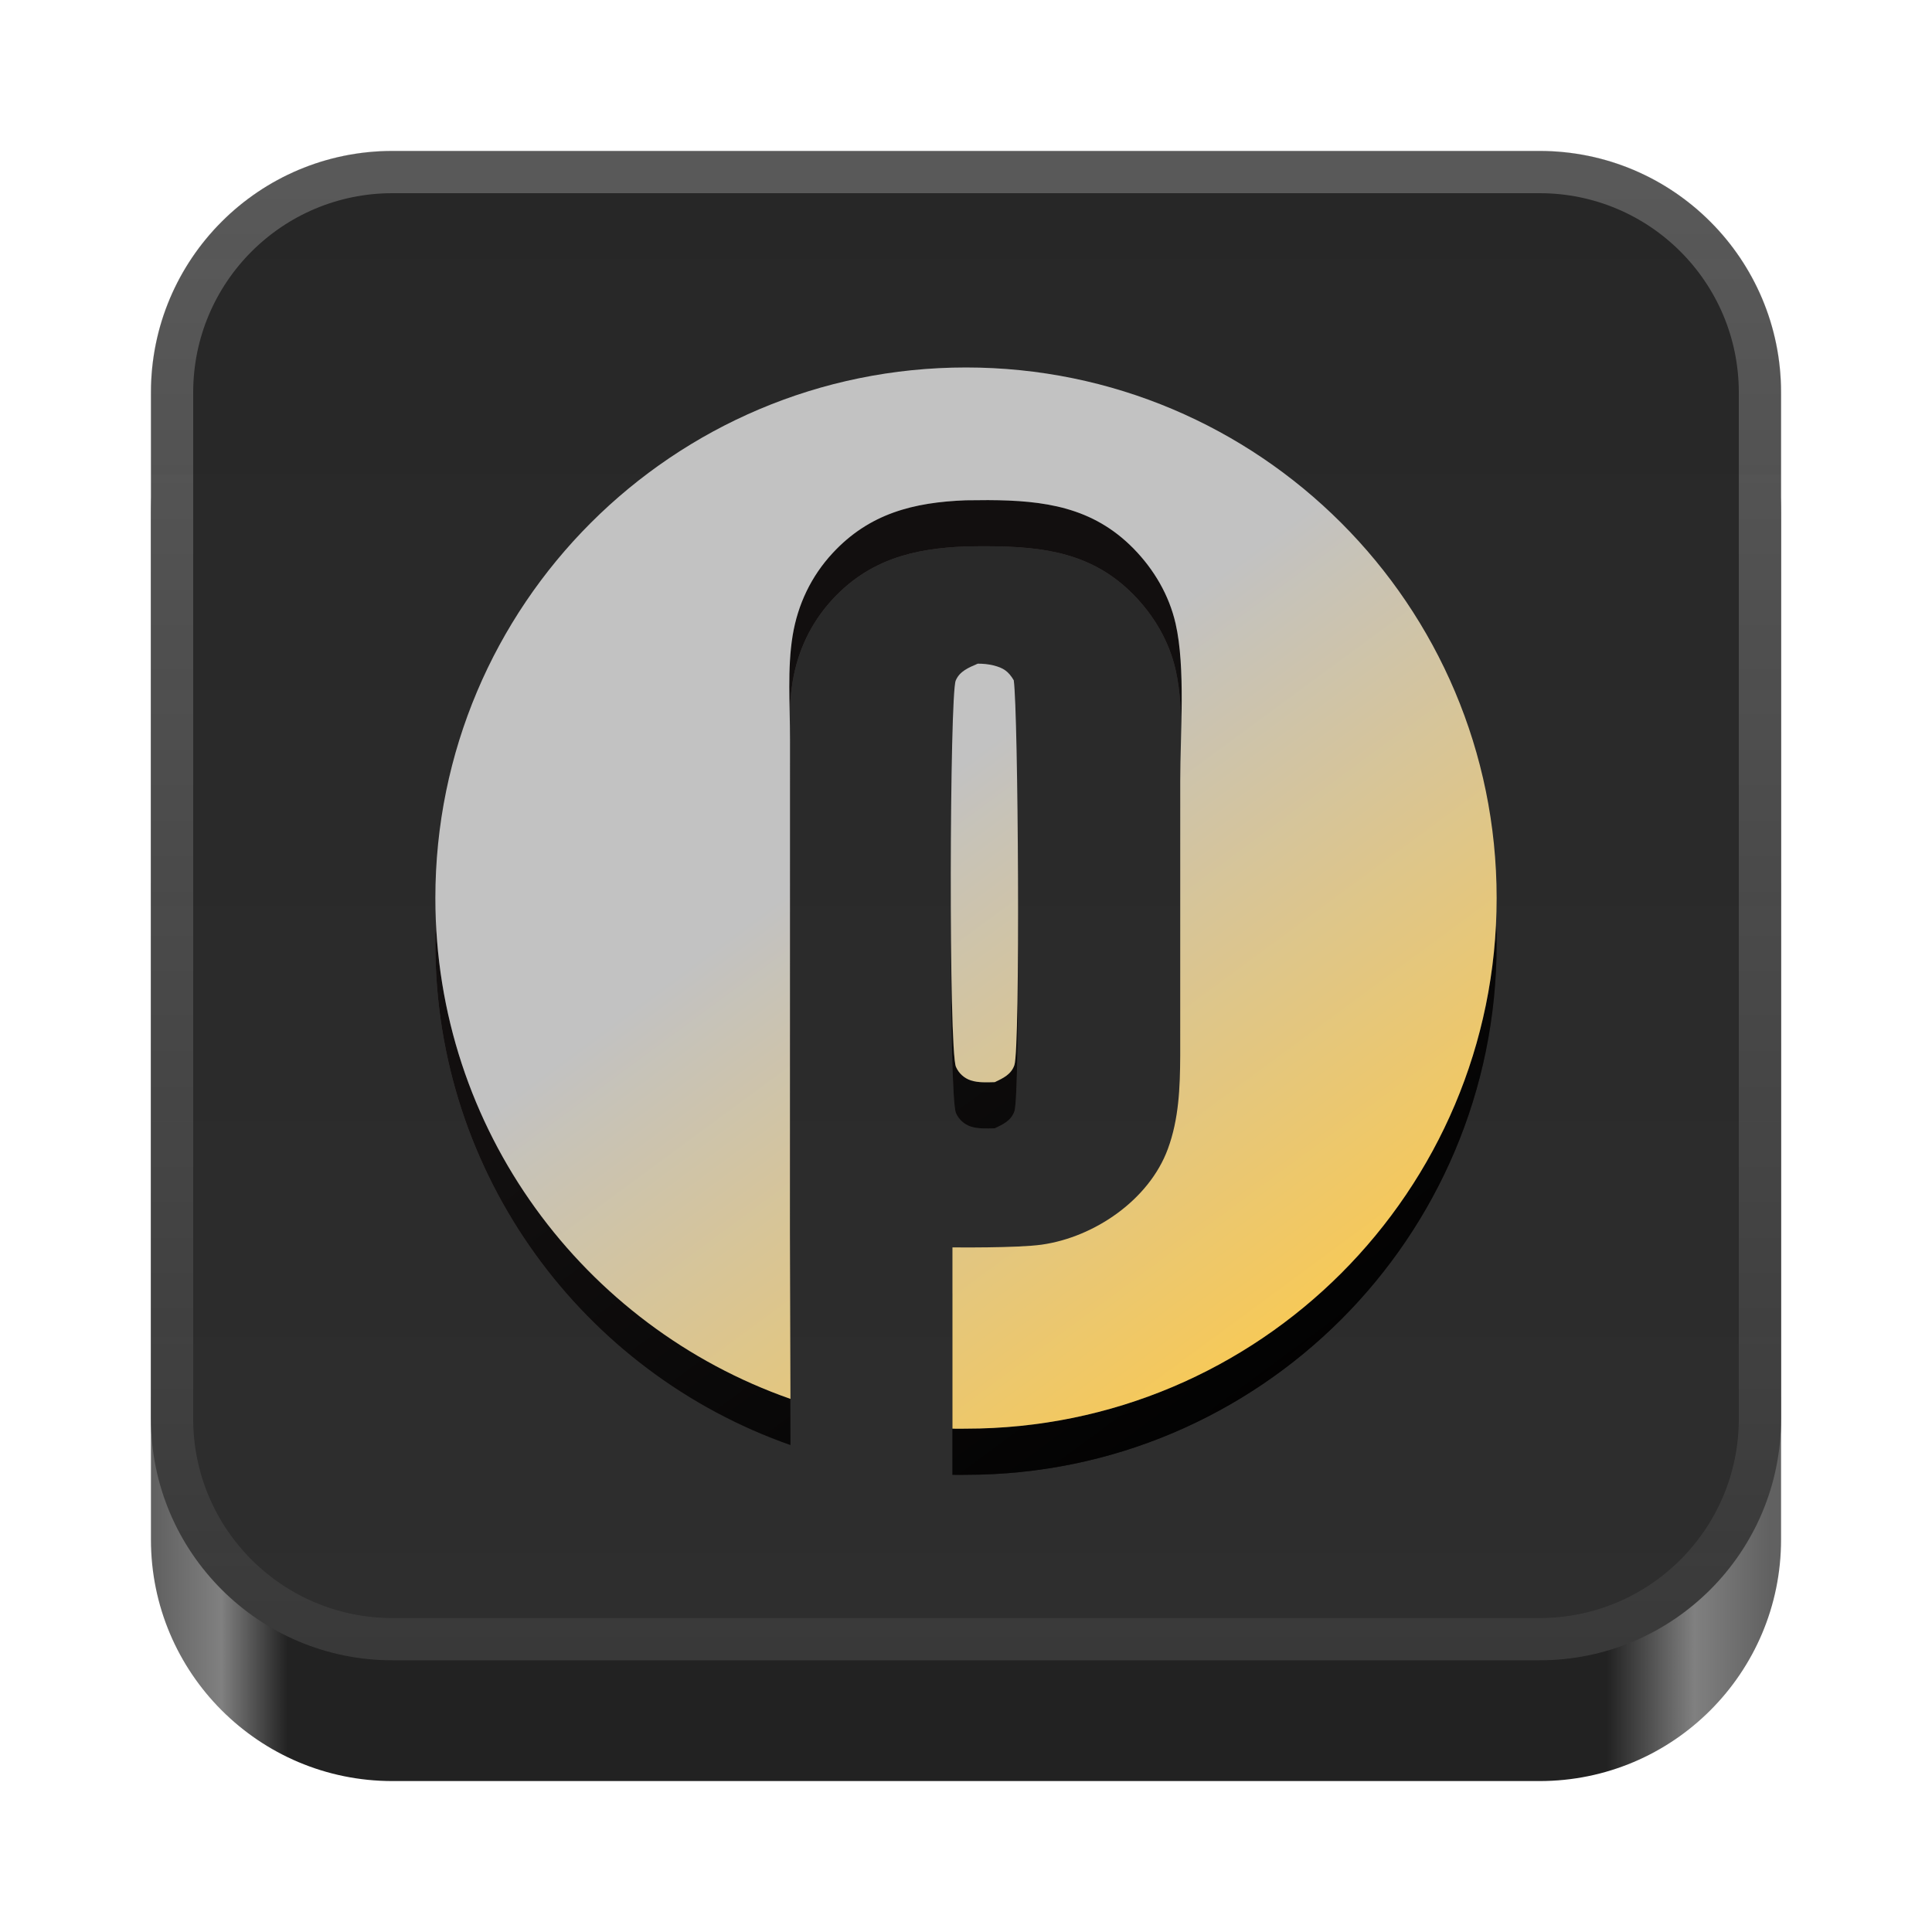
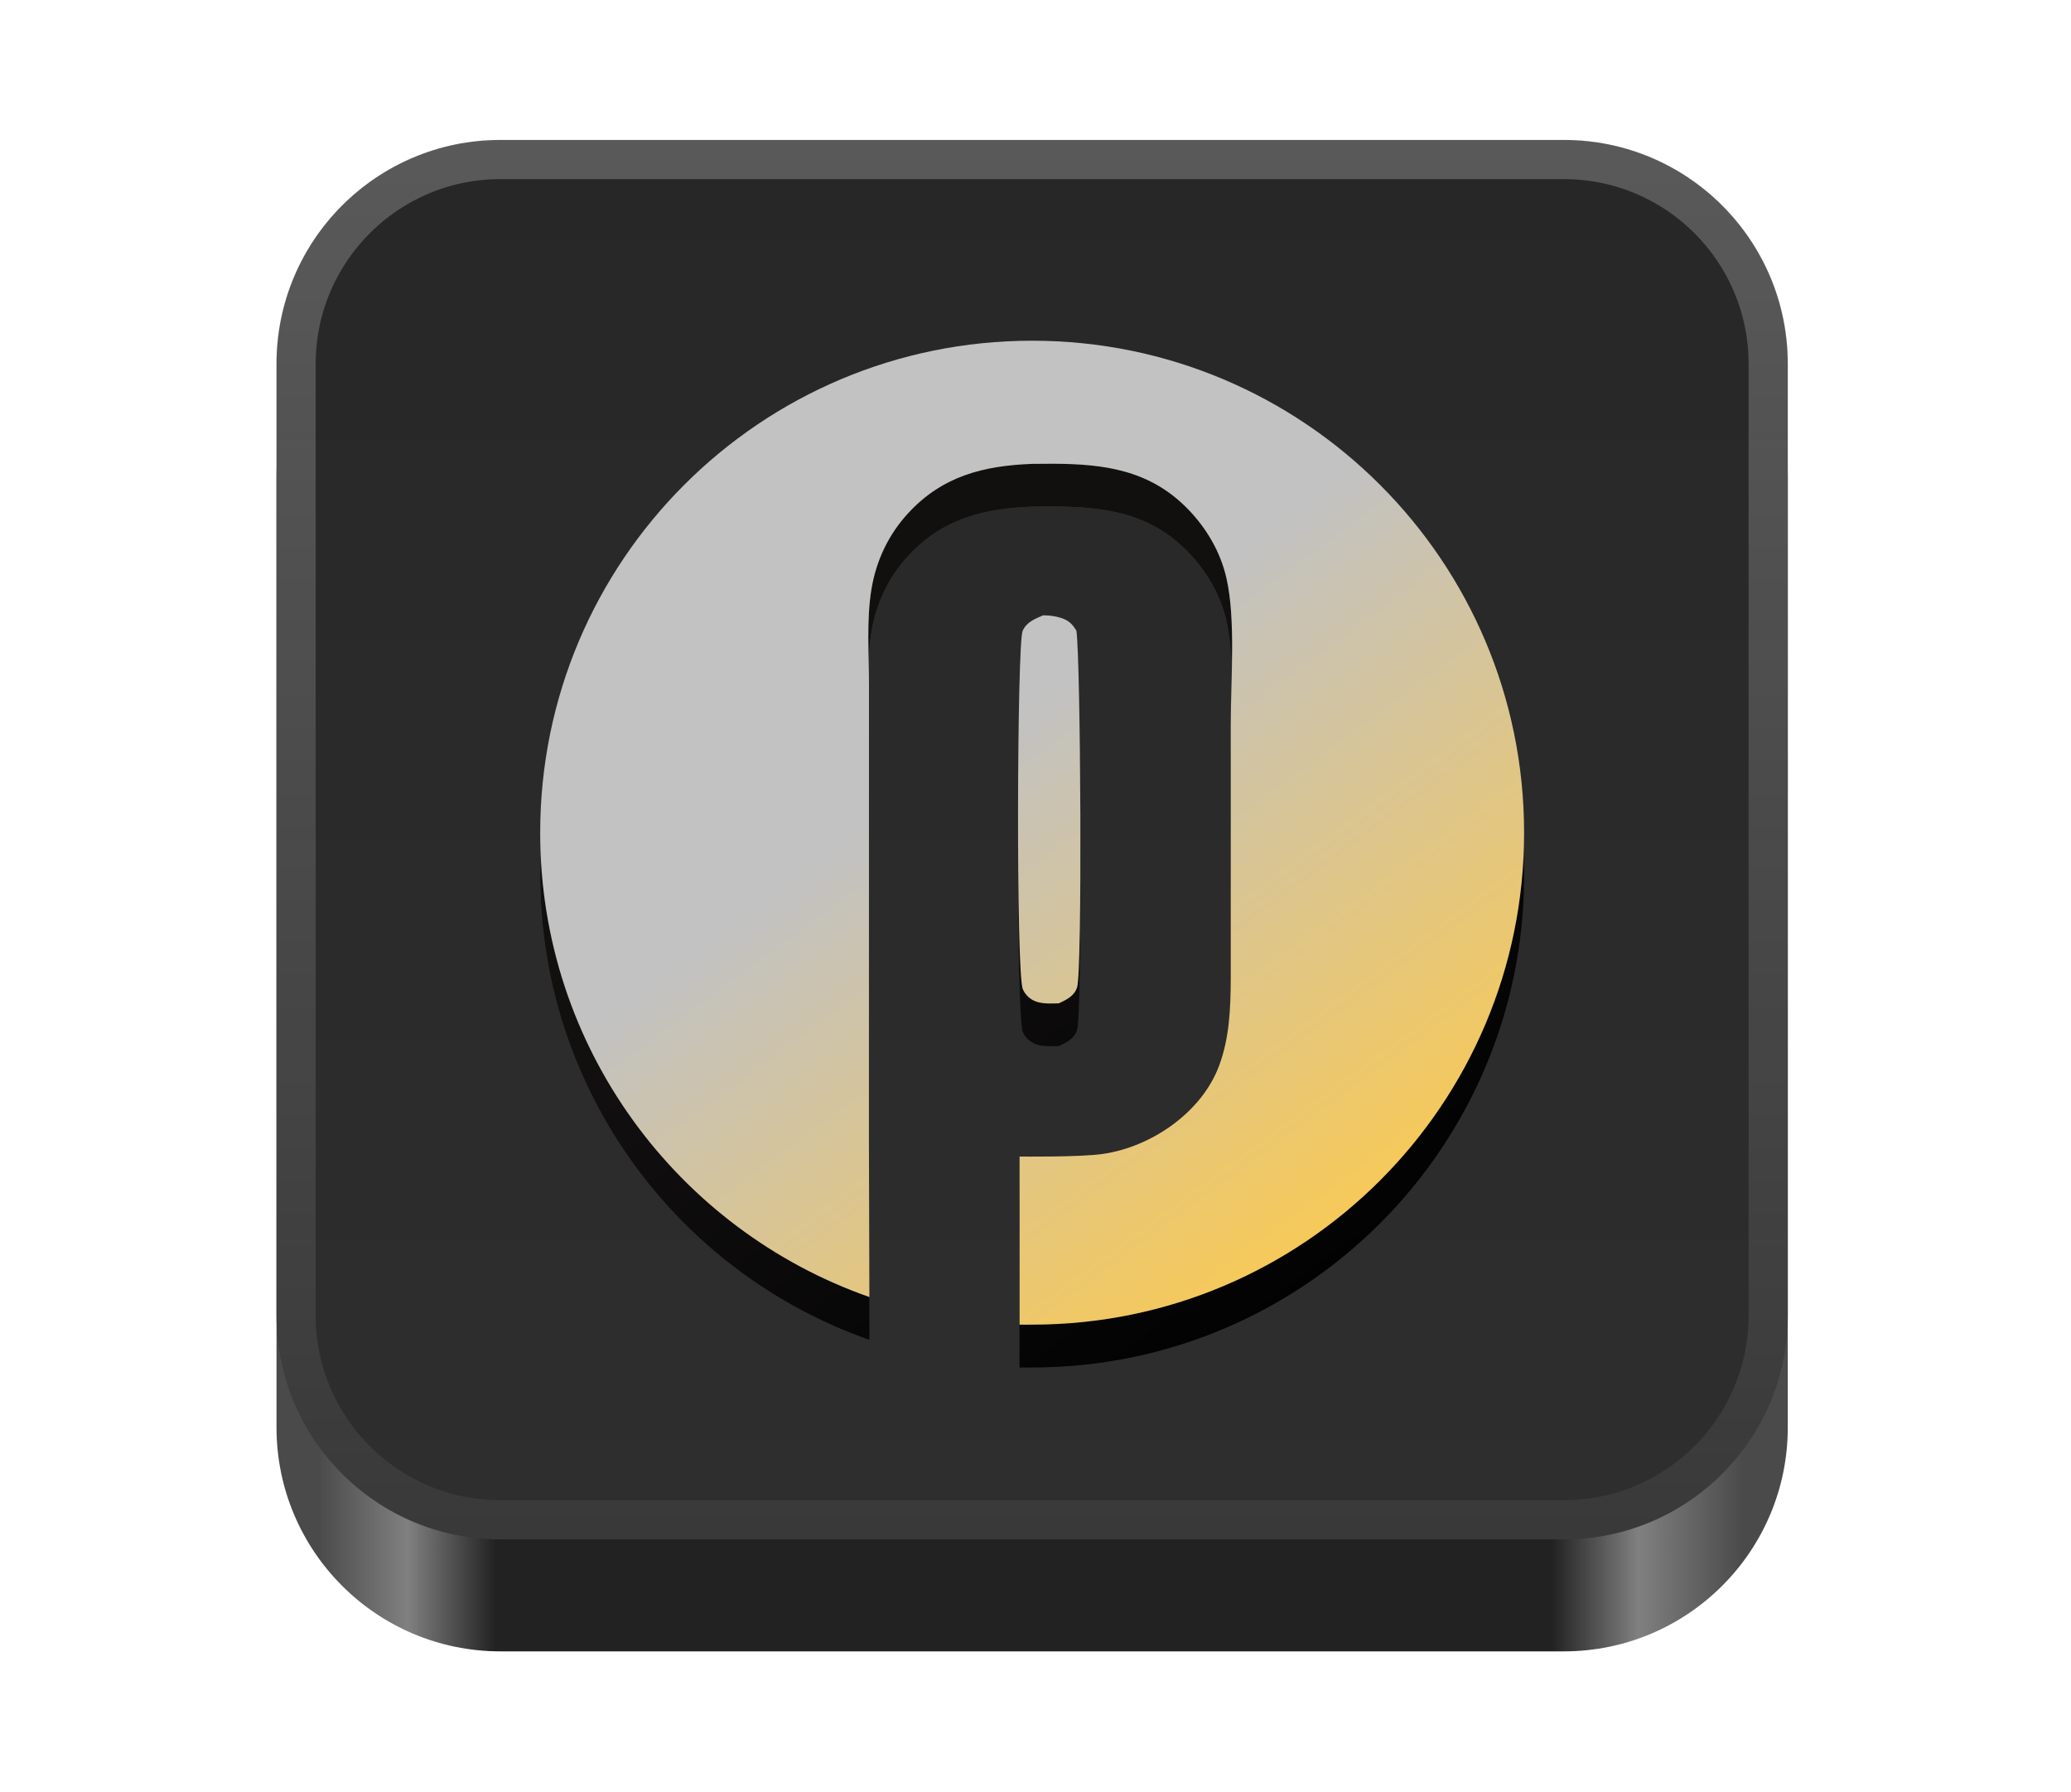
- <svg xmlns="http://www.w3.org/2000/svg" width="64" height="64" viewBox="0 0 64 64" fill="none">
-   <rect x="5" y="9" width="54" height="50" rx="8" fill="url(#paint0_linear_2689_60597)" />
-   <rect x="5" y="5" width="54" height="50" rx="8" fill="url(#paint1_linear_2689_60597)" />
-   <rect x="5.7" y="5.7" width="52.6" height="48.6" rx="7.3" stroke="url(#paint2_linear_2689_60597)" stroke-width="1.4" style="mix-blend-mode:soft-light" />
-   <path d="M32 13.701C41.708 13.701 49.578 21.571 49.578 31.278C49.578 40.985 41.708 48.855 32 48.855C31.814 48.855 31.736 48.861 31.551 48.855V42.85C31.551 42.85 33.689 42.876 34.513 42.759C36.251 42.512 38.065 41.279 38.687 39.588C39.052 38.598 39.091 37.552 39.096 36.51L39.097 27.386C39.096 25.84 39.279 23.654 38.943 22.184C38.727 21.241 38.228 20.394 37.554 19.705C36.199 18.32 34.583 18.103 32.731 18.096C32.486 18.095 32.241 18.097 31.995 18.102C30.262 18.167 28.799 18.537 27.581 19.851C26.871 20.618 26.426 21.553 26.257 22.583C26.077 23.683 26.171 24.892 26.17 26.007L26.168 42.356L26.185 47.869C19.335 45.468 14.422 38.947 14.422 31.278C14.422 21.571 22.292 13.701 32 13.701Z" fill="#2C2C2C" />
-   <path d="M32 13.701C41.708 13.701 49.578 21.571 49.578 31.278C49.578 40.985 41.708 48.855 32 48.855C31.814 48.855 31.736 48.861 31.551 48.855V42.85C31.551 42.85 33.689 42.876 34.513 42.759C36.251 42.512 38.065 41.279 38.687 39.588C39.052 38.598 39.091 37.552 39.096 36.51L39.097 27.386C39.096 25.84 39.279 23.654 38.943 22.184C38.727 21.241 38.228 20.394 37.554 19.705C36.199 18.32 34.583 18.103 32.731 18.096C32.486 18.095 32.241 18.097 31.995 18.102C30.262 18.167 28.799 18.537 27.581 19.851C26.871 20.618 26.426 21.553 26.257 22.583C26.077 23.683 26.171 24.892 26.17 26.007L26.168 42.356L26.185 47.869C19.335 45.468 14.422 38.947 14.422 31.278C14.422 21.571 22.292 13.701 32 13.701Z" fill="url(#paint3_linear_2689_60597)" />
-   <path d="M32 13.701C41.708 13.701 49.578 21.571 49.578 31.278C49.578 40.985 41.708 48.855 32 48.855C31.814 48.855 31.736 48.861 31.551 48.855V42.85C31.551 42.85 33.689 42.876 34.513 42.759C36.251 42.512 38.065 41.279 38.687 39.588C39.052 38.598 39.091 37.552 39.096 36.51L39.097 27.386C39.096 25.84 39.279 23.654 38.943 22.184C38.727 21.241 38.228 20.394 37.554 19.705C36.199 18.32 34.583 18.103 32.731 18.096C32.486 18.095 32.241 18.097 31.995 18.102C30.262 18.167 28.799 18.537 27.581 19.851C26.871 20.618 26.426 21.553 26.257 22.583C26.077 23.683 26.171 24.892 26.17 26.007L26.168 42.356L26.185 47.869C19.335 45.468 14.422 38.947 14.422 31.278C14.422 21.571 22.292 13.701 32 13.701Z" fill="black" fill-opacity="0.8" />
-   <path d="M32.389 23.513C32.569 23.514 32.73 23.527 32.906 23.571C33.243 23.653 33.406 23.768 33.582 24.063C33.731 25.099 33.801 36.243 33.603 36.812C33.496 37.122 33.231 37.244 32.954 37.376C32.695 37.382 32.408 37.398 32.157 37.318C31.939 37.245 31.761 37.083 31.668 36.872C31.421 36.32 31.459 24.559 31.659 24.075C31.79 23.757 32.096 23.643 32.389 23.513Z" fill="#2C2C2C" />
-   <path d="M32.389 23.513C32.569 23.514 32.73 23.527 32.906 23.571C33.243 23.653 33.406 23.768 33.582 24.063C33.731 25.099 33.801 36.243 33.603 36.812C33.496 37.122 33.231 37.244 32.954 37.376C32.695 37.382 32.408 37.398 32.157 37.318C31.939 37.245 31.761 37.083 31.668 36.872C31.421 36.32 31.459 24.559 31.659 24.075C31.79 23.757 32.096 23.643 32.389 23.513Z" fill="url(#paint4_linear_2689_60597)" />
-   <path d="M32.389 23.513C32.569 23.514 32.73 23.527 32.906 23.571C33.243 23.653 33.406 23.768 33.582 24.063C33.731 25.099 33.801 36.243 33.603 36.812C33.496 37.122 33.231 37.244 32.954 37.376C32.695 37.382 32.408 37.398 32.157 37.318C31.939 37.245 31.761 37.083 31.668 36.872C31.421 36.32 31.459 24.559 31.659 24.075C31.79 23.757 32.096 23.643 32.389 23.513Z" fill="black" fill-opacity="0.8" />
-   <path d="M32 12.173C41.708 12.173 49.578 20.042 49.578 29.75C49.578 39.457 41.708 47.326 32 47.326C31.814 47.326 31.736 47.332 31.551 47.326V41.321C31.551 41.321 33.689 41.347 34.513 41.23C36.251 40.983 38.065 39.75 38.687 38.059C39.052 37.069 39.091 36.023 39.096 34.981L39.097 25.858C39.096 24.311 39.279 22.125 38.943 20.656C38.727 19.713 38.228 18.865 37.554 18.176C36.199 16.792 34.583 16.575 32.731 16.567C32.486 16.567 32.241 16.569 31.995 16.573C30.262 16.639 28.799 17.009 27.581 18.323C26.871 19.089 26.426 20.025 26.257 21.055C26.077 22.154 26.171 23.363 26.17 24.478L26.168 40.827L26.185 46.34C19.335 43.94 14.422 37.419 14.422 29.75C14.422 20.042 22.292 12.173 32 12.173Z" fill="#2C2C2C" />
-   <path d="M32 12.173C41.708 12.173 49.578 20.042 49.578 29.75C49.578 39.457 41.708 47.326 32 47.326C31.814 47.326 31.736 47.332 31.551 47.326V41.321C31.551 41.321 33.689 41.347 34.513 41.23C36.251 40.983 38.065 39.75 38.687 38.059C39.052 37.069 39.091 36.023 39.096 34.981L39.097 25.858C39.096 24.311 39.279 22.125 38.943 20.656C38.727 19.713 38.228 18.865 37.554 18.176C36.199 16.792 34.583 16.575 32.731 16.567C32.486 16.567 32.241 16.569 31.995 16.573C30.262 16.639 28.799 17.009 27.581 18.323C26.871 19.089 26.426 20.025 26.257 21.055C26.077 22.154 26.171 23.363 26.17 24.478L26.168 40.827L26.185 46.34C19.335 43.94 14.422 37.419 14.422 29.75C14.422 20.042 22.292 12.173 32 12.173Z" fill="url(#paint5_linear_2689_60597)" />
-   <path d="M32.389 21.985C32.569 21.985 32.73 21.999 32.906 22.042C33.243 22.125 33.406 22.239 33.582 22.535C33.731 23.57 33.801 34.714 33.603 35.284C33.496 35.593 33.231 35.715 32.954 35.847C32.695 35.854 32.408 35.87 32.157 35.789C31.939 35.716 31.761 35.554 31.668 35.343C31.421 34.791 31.459 23.03 31.659 22.546C31.79 22.229 32.096 22.114 32.389 21.985Z" fill="#2C2C2C" />
-   <path d="M32.389 21.985C32.569 21.985 32.73 21.999 32.906 22.042C33.243 22.125 33.406 22.239 33.582 22.535C33.731 23.57 33.801 34.714 33.603 35.284C33.496 35.593 33.231 35.715 32.954 35.847C32.695 35.854 32.408 35.87 32.157 35.789C31.939 35.716 31.761 35.554 31.668 35.343C31.421 34.791 31.459 23.03 31.659 22.546C31.79 22.229 32.096 22.114 32.389 21.985Z" fill="url(#paint6_linear_2689_60597)" />
+ <svg xmlns="http://www.w3.org/2000/svg" width="74" height="64" viewBox="0 0 74 64" fill="none">
+   <rect x="9.88" y="9" width="54" height="50" rx="8" fill="url(#paint0_linear_2691_1026)" />
+   <rect x="9.88" y="5" width="54" height="50" rx="8" fill="url(#paint1_linear_2691_1026)" />
+   <rect x="10.58" y="5.7" width="52.6" height="48.6" rx="7.3" stroke="url(#paint2_linear_2691_1026)" stroke-width="1.4" style="mix-blend-mode:soft-light" />
+   <path d="M36.88 13.701C46.588 13.701 54.458 21.571 54.458 31.278C54.458 40.985 46.588 48.855 36.88 48.855C36.694 48.855 36.616 48.861 36.431 48.855V42.85C36.431 42.85 38.569 42.876 39.393 42.759C41.131 42.512 42.945 41.279 43.567 39.588C43.932 38.598 43.971 37.552 43.976 36.51L43.977 27.386C43.977 25.84 44.159 23.654 43.823 22.184C43.607 21.241 43.108 20.394 42.434 19.705C41.079 18.32 39.463 18.103 37.611 18.096C37.366 18.095 37.121 18.097 36.876 18.102C35.142 18.167 33.679 18.537 32.461 19.851C31.751 20.618 31.306 21.553 31.137 22.583C30.957 23.683 31.051 24.892 31.05 26.007L31.048 42.356L31.065 47.869C24.215 45.468 19.302 38.947 19.302 31.278C19.302 21.571 27.172 13.701 36.88 13.701Z" fill="#2C2C2C" />
+   <path d="M36.88 13.701C46.588 13.701 54.458 21.571 54.458 31.278C54.458 40.985 46.588 48.855 36.88 48.855C36.694 48.855 36.616 48.861 36.431 48.855V42.85C36.431 42.85 38.569 42.876 39.393 42.759C41.131 42.512 42.945 41.279 43.567 39.588C43.932 38.598 43.971 37.552 43.976 36.51L43.977 27.386C43.977 25.84 44.159 23.654 43.823 22.184C43.607 21.241 43.108 20.394 42.434 19.705C41.079 18.32 39.463 18.103 37.611 18.096C37.366 18.095 37.121 18.097 36.876 18.102C35.142 18.167 33.679 18.537 32.461 19.851C31.751 20.618 31.306 21.553 31.137 22.583C30.957 23.683 31.051 24.892 31.05 26.007L31.048 42.356L31.065 47.869C24.215 45.468 19.302 38.947 19.302 31.278C19.302 21.571 27.172 13.701 36.88 13.701Z" fill="url(#paint3_linear_2691_1026)" />
+   <path d="M36.88 13.701C46.588 13.701 54.458 21.571 54.458 31.278C54.458 40.985 46.588 48.855 36.88 48.855C36.694 48.855 36.616 48.861 36.431 48.855V42.85C36.431 42.85 38.569 42.876 39.393 42.759C41.131 42.512 42.945 41.279 43.567 39.588C43.932 38.598 43.971 37.552 43.976 36.51L43.977 27.386C43.977 25.84 44.159 23.654 43.823 22.184C43.607 21.241 43.108 20.394 42.434 19.705C41.079 18.32 39.463 18.103 37.611 18.096C37.366 18.095 37.121 18.097 36.876 18.102C35.142 18.167 33.679 18.537 32.461 19.851C31.751 20.618 31.306 21.553 31.137 22.583C30.957 23.683 31.051 24.892 31.05 26.007L31.048 42.356L31.065 47.869C24.215 45.468 19.302 38.947 19.302 31.278C19.302 21.571 27.172 13.701 36.88 13.701Z" fill="black" fill-opacity="0.8" />
+   <path d="M37.269 23.513C37.449 23.514 37.609 23.527 37.786 23.571C38.123 23.653 38.286 23.768 38.462 24.063C38.611 25.099 38.681 36.243 38.483 36.812C38.376 37.122 38.111 37.244 37.834 37.376C37.575 37.382 37.288 37.398 37.037 37.318C36.819 37.245 36.641 37.083 36.548 36.872C36.301 36.32 36.34 24.559 36.539 24.075C36.67 23.757 36.975 23.643 37.269 23.513Z" fill="#2C2C2C" />
+   <path d="M37.269 23.513C37.449 23.514 37.609 23.527 37.786 23.571C38.123 23.653 38.286 23.768 38.462 24.063C38.611 25.099 38.681 36.243 38.483 36.812C38.376 37.122 38.111 37.244 37.834 37.376C37.575 37.382 37.288 37.398 37.037 37.318C36.819 37.245 36.641 37.083 36.548 36.872C36.301 36.32 36.34 24.559 36.539 24.075C36.67 23.757 36.975 23.643 37.269 23.513Z" fill="url(#paint4_linear_2691_1026)" />
+   <path d="M37.269 23.513C37.449 23.514 37.609 23.527 37.786 23.571C38.123 23.653 38.286 23.768 38.462 24.063C38.611 25.099 38.681 36.243 38.483 36.812C38.376 37.122 38.111 37.244 37.834 37.376C37.575 37.382 37.288 37.398 37.037 37.318C36.819 37.245 36.641 37.083 36.548 36.872C36.301 36.32 36.34 24.559 36.539 24.075C36.67 23.757 36.975 23.643 37.269 23.513Z" fill="black" fill-opacity="0.8" />
+   <path d="M36.88 12.173C46.588 12.173 54.458 20.042 54.458 29.75C54.458 39.457 46.588 47.326 36.88 47.326C36.694 47.326 36.616 47.332 36.431 47.326V41.321C36.431 41.321 38.569 41.347 39.393 41.23C41.131 40.983 42.945 39.75 43.567 38.059C43.932 37.07 43.971 36.023 43.976 34.981L43.977 25.858C43.977 24.311 44.159 22.125 43.823 20.656C43.607 19.713 43.108 18.865 42.434 18.176C41.079 16.792 39.463 16.575 37.611 16.568C37.366 16.567 37.121 16.569 36.876 16.573C35.142 16.639 33.679 17.009 32.461 18.323C31.751 19.089 31.306 20.025 31.137 21.055C30.957 22.154 31.051 23.363 31.05 24.478L31.048 40.827L31.065 46.34C24.215 43.94 19.302 37.419 19.302 29.75C19.302 20.042 27.172 12.173 36.88 12.173Z" fill="#2C2C2C" />
+   <path d="M36.88 12.173C46.588 12.173 54.458 20.042 54.458 29.75C54.458 39.457 46.588 47.326 36.88 47.326C36.694 47.326 36.616 47.332 36.431 47.326V41.321C36.431 41.321 38.569 41.347 39.393 41.23C41.131 40.983 42.945 39.75 43.567 38.059C43.932 37.07 43.971 36.023 43.976 34.981L43.977 25.858C43.977 24.311 44.159 22.125 43.823 20.656C43.607 19.713 43.108 18.865 42.434 18.176C41.079 16.792 39.463 16.575 37.611 16.568C37.366 16.567 37.121 16.569 36.876 16.573C35.142 16.639 33.679 17.009 32.461 18.323C31.751 19.089 31.306 20.025 31.137 21.055C30.957 22.154 31.051 23.363 31.05 24.478L31.048 40.827L31.065 46.34C24.215 43.94 19.302 37.419 19.302 29.75C19.302 20.042 27.172 12.173 36.88 12.173Z" fill="url(#paint5_linear_2691_1026)" />
+   <path d="M37.269 21.985C37.449 21.985 37.609 21.999 37.786 22.042C38.123 22.125 38.286 22.239 38.462 22.535C38.611 23.57 38.681 34.714 38.483 35.284C38.376 35.593 38.111 35.715 37.834 35.847C37.575 35.854 37.288 35.87 37.037 35.789C36.819 35.716 36.641 35.554 36.548 35.343C36.301 34.791 36.34 23.03 36.539 22.546C36.67 22.229 36.975 22.114 37.269 21.985Z" fill="#2C2C2C" />
+   <path d="M37.269 21.985C37.449 21.985 37.609 21.999 37.786 22.042C38.123 22.125 38.286 22.239 38.462 22.535C38.611 23.57 38.681 34.714 38.483 35.284C38.376 35.593 38.111 35.715 37.834 35.847C37.575 35.854 37.288 35.87 37.037 35.789C36.819 35.716 36.641 35.554 36.548 35.343C36.301 34.791 36.34 23.03 36.539 22.546C36.67 22.229 36.975 22.114 37.269 21.985Z" fill="url(#paint6_linear_2691_1026)" />
  <defs>
-     <linearGradient id="paint0_linear_2689_60597" x1="5.133" y1="58.167" x2="58.641" y2="58.167" gradientUnits="userSpaceOnUse">
-       <stop stop-color="#616161" />
-       <stop offset="0.041" stop-color="#808080" />
-       <stop offset="0.082" stop-color="#222222" />
-       <stop offset="0.899" stop-color="#222222" />
-       <stop offset="0.953" stop-color="#808080" />
-       <stop offset="1" stop-color="#616161" />
+     <linearGradient id="paint0_linear_2691_1026" x1="10.013" y1="58.167" x2="63.521" y2="58.167" gradientUnits="userSpaceOnUse">
+       <stop offset="0.025" stop-color="#4A4A4A" />
+       <stop offset="0.085" stop-color="#808080" />
+       <stop offset="0.144" stop-color="#222222" />
+       <stop offset="0.849" stop-color="#222222" />
+       <stop offset="0.907" stop-color="#808080" />
+       <stop offset="0.977" stop-color="#4A4A4A" />
    </linearGradient>
-     <linearGradient id="paint1_linear_2689_60597" x1="32" y1="5" x2="32" y2="55" gradientUnits="userSpaceOnUse">
+     <linearGradient id="paint1_linear_2691_1026" x1="36.88" y1="5" x2="36.88" y2="55" gradientUnits="userSpaceOnUse">
      <stop stop-color="#272727" />
      <stop offset="1" stop-color="#2E2E2E" />
    </linearGradient>
-     <linearGradient id="paint2_linear_2689_60597" x1="32" y1="1" x2="32" y2="61" gradientUnits="userSpaceOnUse">
+     <linearGradient id="paint2_linear_2691_1026" x1="36.88" y1="1" x2="36.88" y2="61" gradientUnits="userSpaceOnUse">
      <stop stop-color="white" stop-opacity="0.9" />
      <stop offset="1" stop-color="white" stop-opacity="0.1" />
    </linearGradient>
-     <linearGradient id="paint3_linear_2689_60597" x1="32.242" y1="26.539" x2="47.045" y2="46.629" gradientUnits="userSpaceOnUse">
+     <linearGradient id="paint3_linear_2691_1026" x1="37.123" y1="26.539" x2="51.925" y2="46.629" gradientUnits="userSpaceOnUse">
      <stop stop-color="#584D4D" />
      <stop offset="1" />
    </linearGradient>
-     <linearGradient id="paint4_linear_2689_60597" x1="32.242" y1="26.539" x2="47.045" y2="46.629" gradientUnits="userSpaceOnUse">
+     <linearGradient id="paint4_linear_2691_1026" x1="37.123" y1="26.539" x2="51.925" y2="46.629" gradientUnits="userSpaceOnUse">
      <stop stop-color="#584D4D" />
      <stop offset="1" />
    </linearGradient>
-     <linearGradient id="paint5_linear_2689_60597" x1="32.242" y1="25.011" x2="47.045" y2="45.1" gradientUnits="userSpaceOnUse">
+     <linearGradient id="paint5_linear_2691_1026" x1="37.123" y1="25.011" x2="51.925" y2="45.1" gradientUnits="userSpaceOnUse">
      <stop stop-color="#C2C2C2" />
      <stop offset="1" stop-color="#FFCA47" />
    </linearGradient>
-     <linearGradient id="paint6_linear_2689_60597" x1="32.242" y1="25.011" x2="47.045" y2="45.1" gradientUnits="userSpaceOnUse">
+     <linearGradient id="paint6_linear_2691_1026" x1="37.123" y1="25.011" x2="51.925" y2="45.1" gradientUnits="userSpaceOnUse">
      <stop stop-color="#C2C2C2" />
      <stop offset="1" stop-color="#FFCA47" />
    </linearGradient>
  </defs>
</svg>
